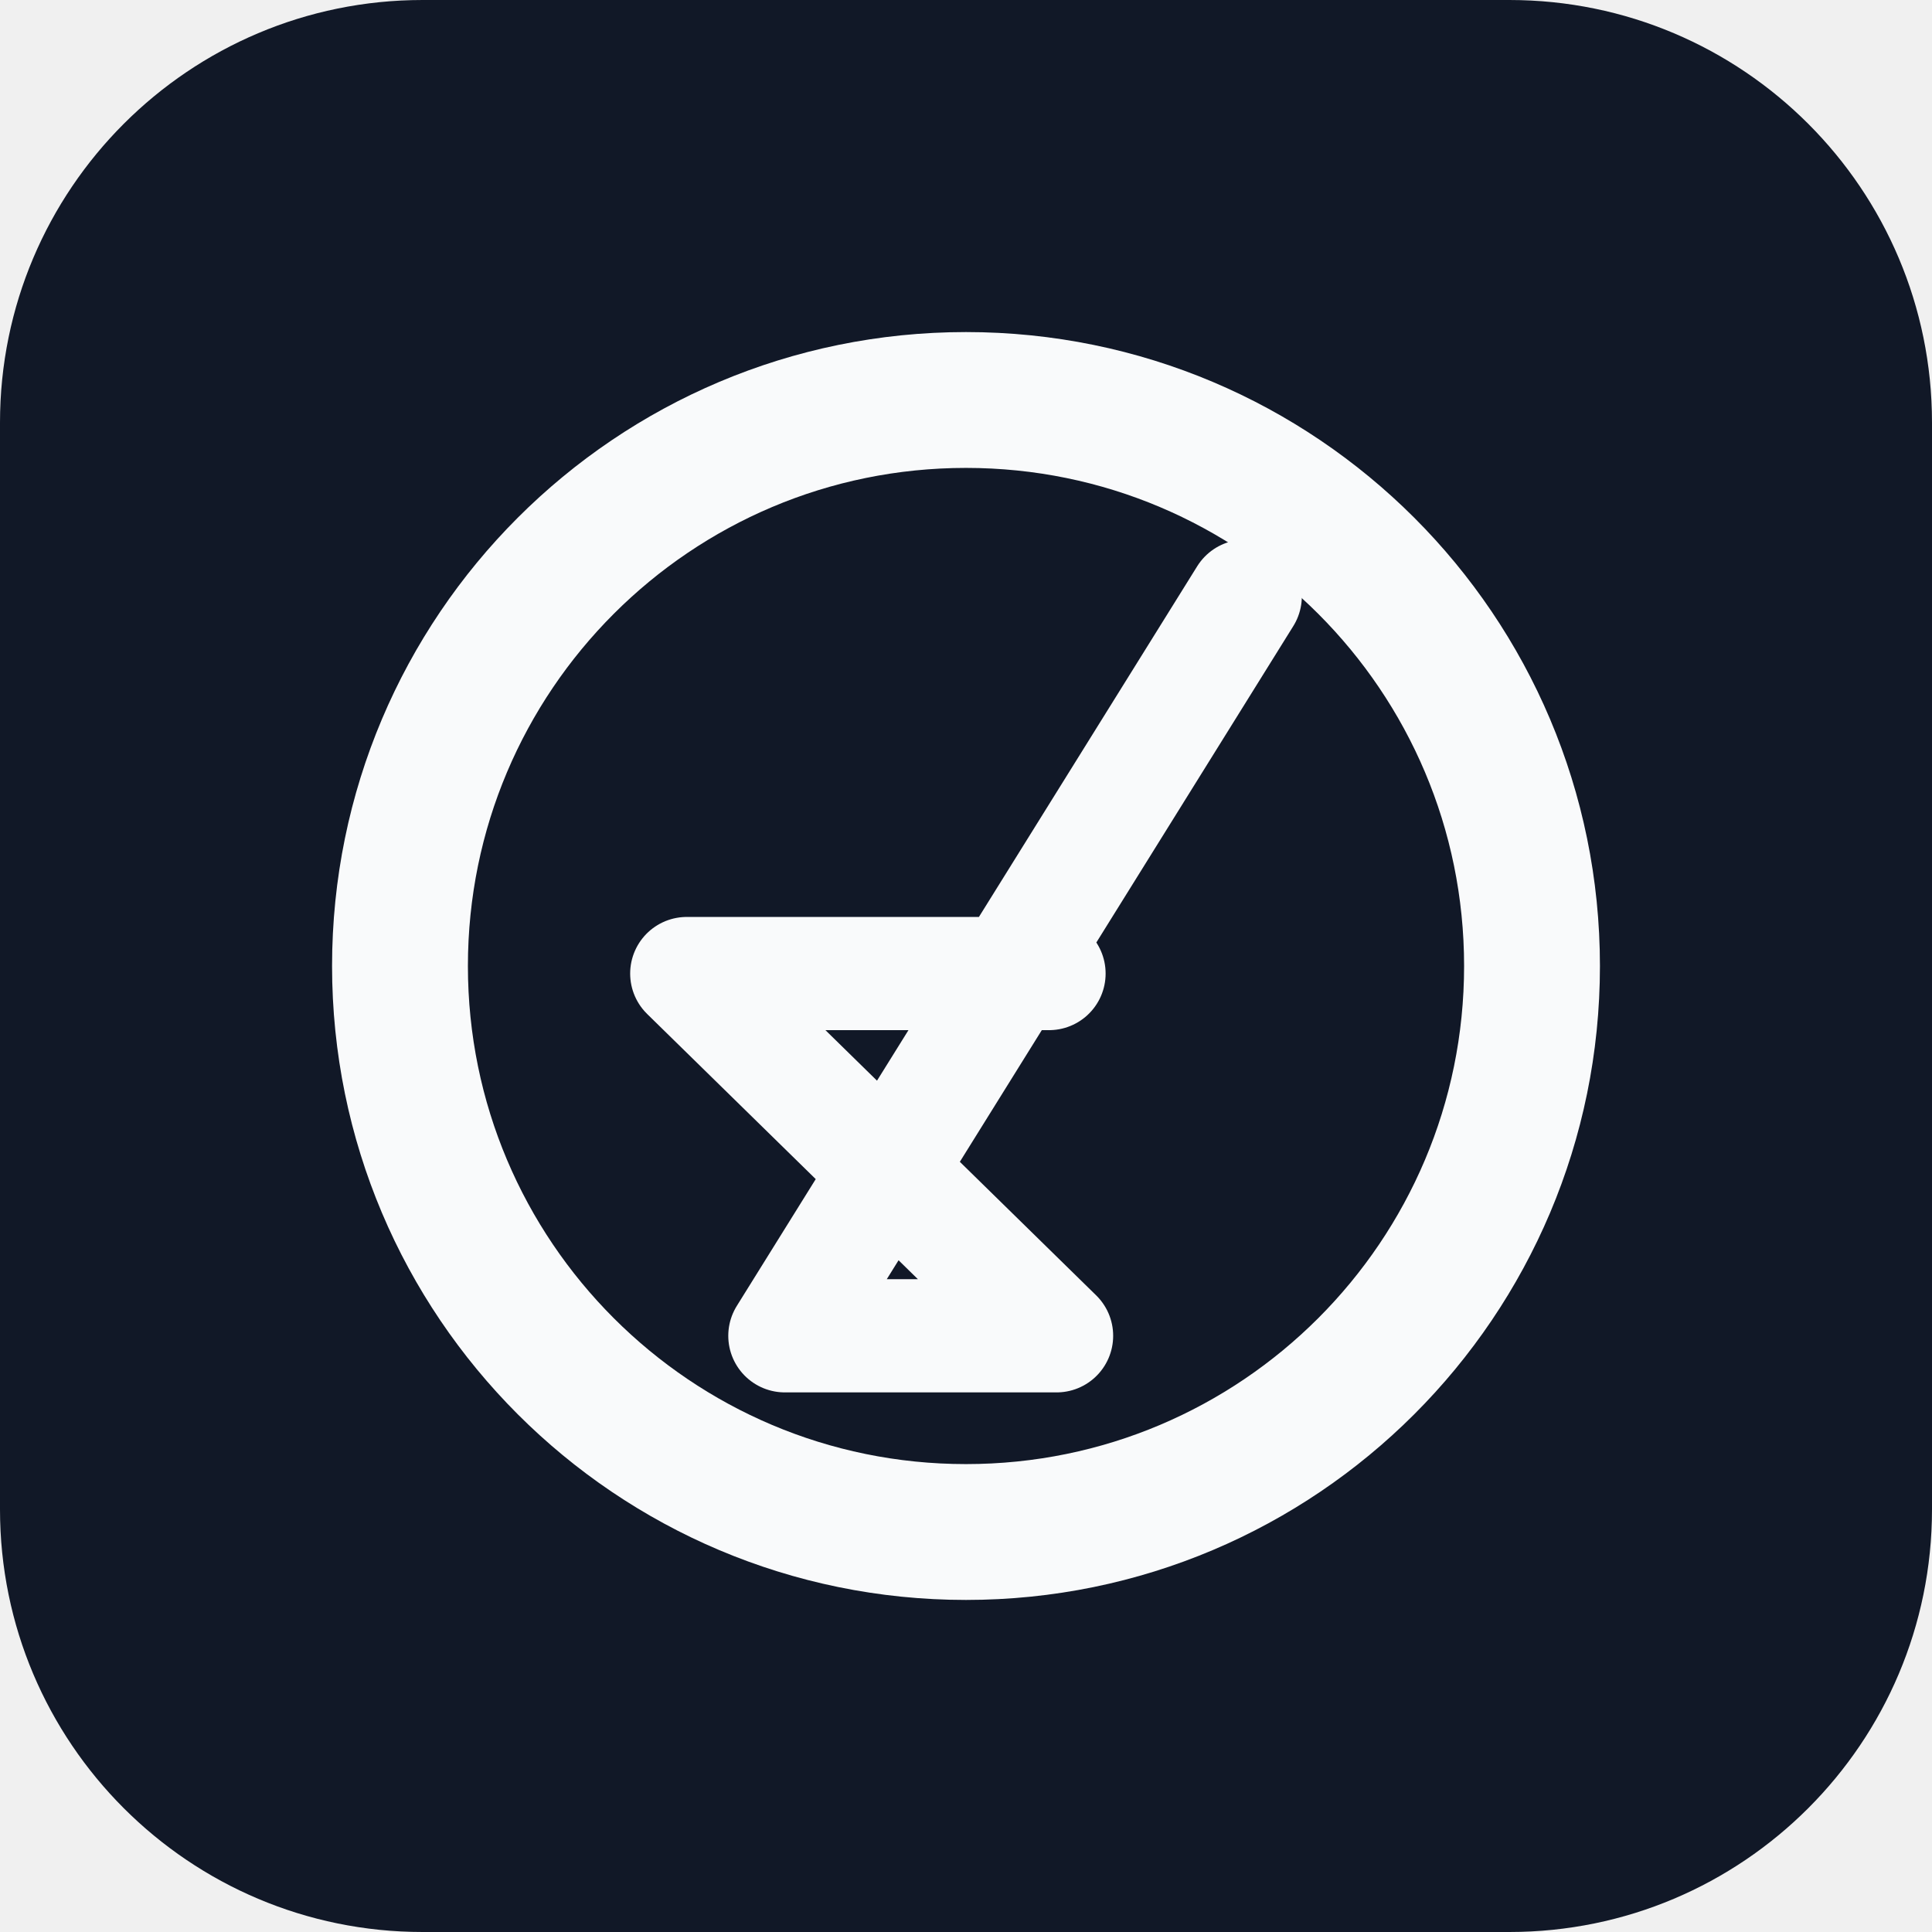
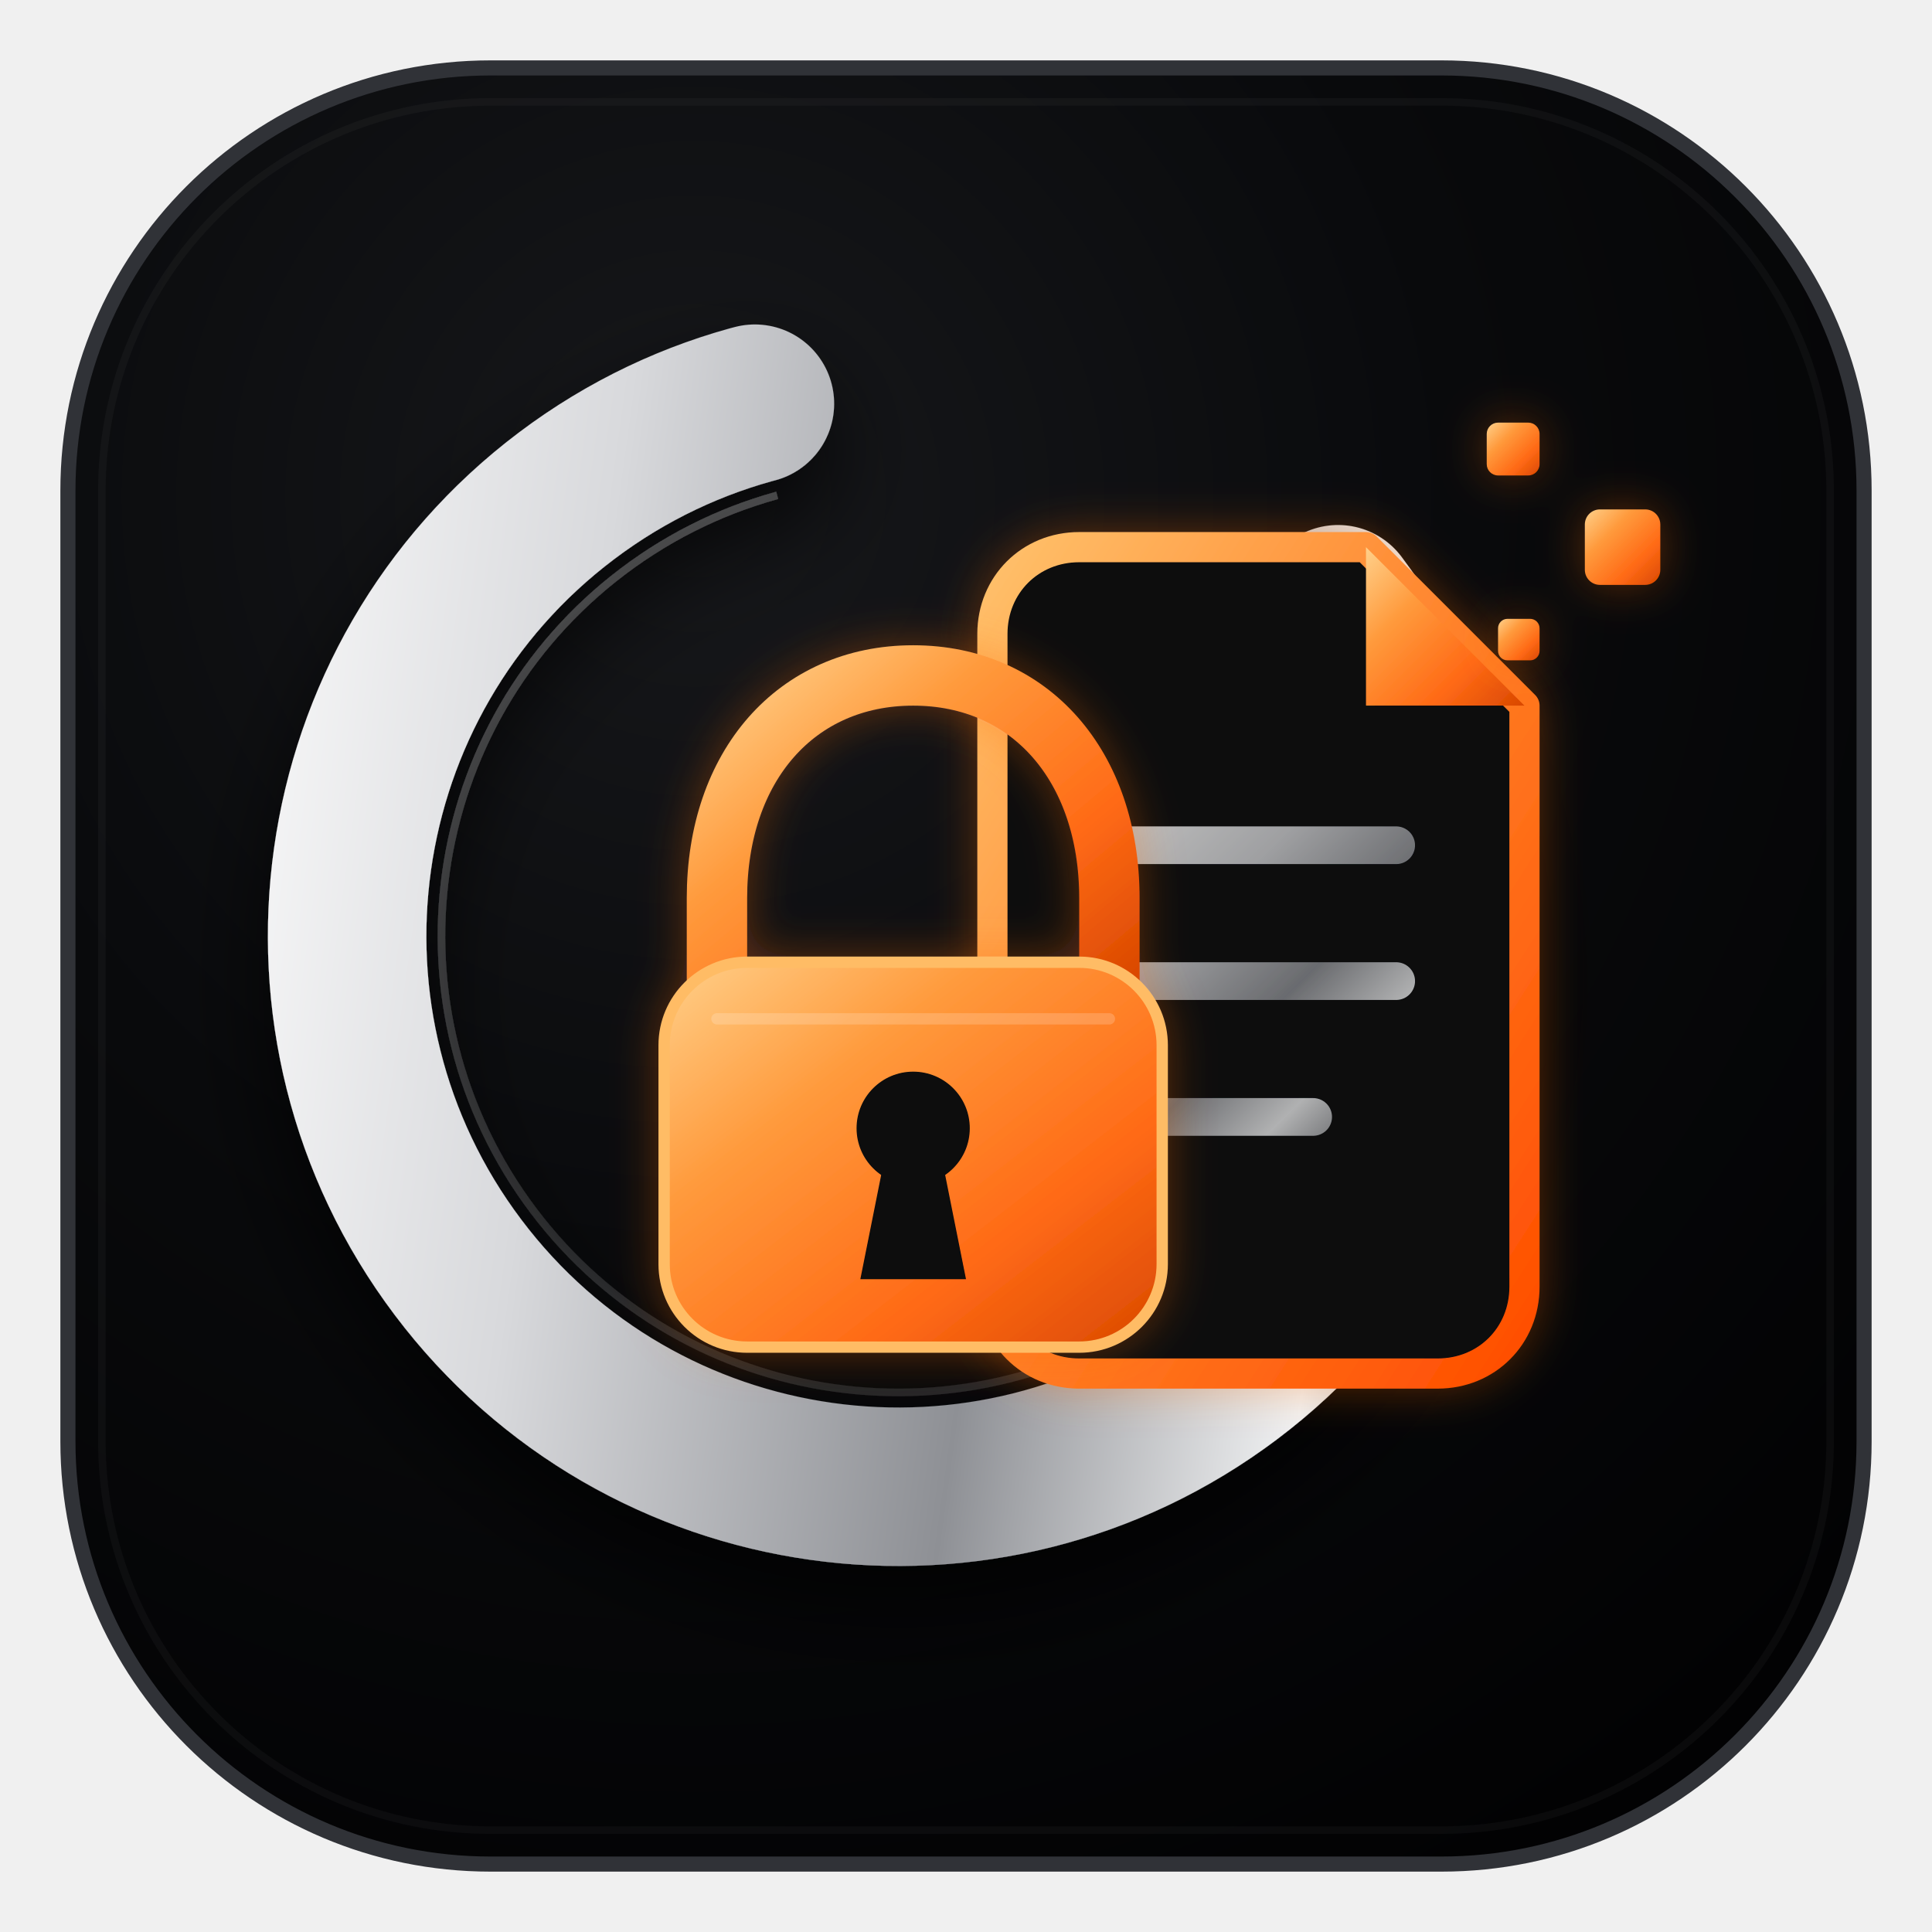
- <svg xmlns="http://www.w3.org/2000/svg" viewBox="0 0 512 512" role="img" aria-labelledby="title">
-   <rect width="512" height="512" rx="112" fill="#111827" />
-   <circle cx="256" cy="256" r="150" fill="none" stroke="#f9fafb" stroke-width="36" />
-   <path d="M330 158 208 354h72l-98-96h96" fill="none" stroke="#f9fafb" stroke-width="30" stroke-linecap="round" stroke-linejoin="round" />
+ <svg xmlns="http://www.w3.org/2000/svg" viewBox="0 0 512 512" role="img" aria-labelledby="title desc">
+   <defs>
+     <radialGradient id="bg" cx="35%" cy="24%" r="88%">
+       <stop offset="0" stop-color="#17181b" />
+       <stop offset="0.48" stop-color="#090a0c" />
+       <stop offset="1" stop-color="#020203" />
+     </radialGradient>
+     <linearGradient id="silver" x1="0" y1="0" x2="1" y2="1">
+       <stop offset="0" stop-color="#ffffff" />
+       <stop offset="0.28" stop-color="#d8d9dc" />
+       <stop offset="0.58" stop-color="#8e9095" />
+       <stop offset="0.8" stop-color="#f0f1f2" />
+       <stop offset="1" stop-color="#73757a" />
+     </linearGradient>
+     <linearGradient id="orange" x1="0" y1="0" x2="1" y2="1">
+       <stop offset="0" stop-color="#ffd08a" />
+       <stop offset="0.32" stop-color="#ff9a3c" />
+       <stop offset="0.7" stop-color="#ff6a16" />
+       <stop offset="1" stop-color="#d94800" />
+     </linearGradient>
+     <linearGradient id="orangeStroke" x1="0" y1="0" x2="1" y2="1">
+       <stop offset="0" stop-color="#ffc16b" />
+       <stop offset="0.55" stop-color="#ff7a22" />
+       <stop offset="1" stop-color="#ff4d00" />
+     </linearGradient>
+     <filter id="shadow" x="-35%" y="-35%" width="170%" height="170%">
+       <feDropShadow dx="0" dy="12" stdDeviation="12" flood-color="#000000" flood-opacity="0.72" />
+     </filter>
+     <filter id="orangeGlow" x="-45%" y="-45%" width="190%" height="190%">
+       <feDropShadow dx="0" dy="0" stdDeviation="6" flood-color="#ff6a16" flood-opacity="0.34" />
+     </filter>
+   </defs>
+   <rect x="18" y="18" width="476" height="476" rx="112" fill="url(#bg)" stroke="#303237" stroke-width="4" />
+   <rect x="27" y="27" width="458" height="458" rx="103" fill="none" stroke="#ffffff" stroke-opacity="0.035" stroke-width="2" />
+   <g filter="url(#shadow)">
+     <circle cx="238" cy="248" r="146" fill="none" stroke="url(#silver)" stroke-width="42" stroke-linecap="round" stroke-dasharray="744 174" transform="rotate(-37 238 248)" />
+     <circle cx="238" cy="248" r="121" fill="none" stroke="#ffffff" stroke-opacity="0.09" stroke-width="2" stroke-dasharray="616 145" transform="rotate(-37 238 248)" />
+   </g>
+   <g filter="url(#orangeGlow)">
+     <path d="M286 145h76l42 42v154c0 13-10 23-23 23H286c-13 0-23-10-23-23V168c0-13 10-23 23-23Z" fill="#090a0c" stroke="url(#orangeStroke)" stroke-width="8" stroke-linejoin="round" />
+     <path d="M362 145v42h42Z" fill="url(#orange)" />
+     <path d="M296 224h74M296 260h74M296 296h52" fill="none" stroke="url(#silver)" stroke-width="10" stroke-linecap="round" opacity="0.72" />
+   </g>
+   <g filter="url(#orangeGlow)">
+     <path d="M190 266v-28c0-35 21-59 52-59s52 24 52 59v28" fill="none" stroke="url(#orange)" stroke-width="16" stroke-linecap="round" />
+     <rect x="176" y="255" width="132" height="102" rx="22" fill="url(#orange)" stroke="#ffbc65" stroke-width="3" />
+     <circle cx="242" cy="299" r="15" fill="#090a0c" />
+     <path d="M234 309h16l6 30h-28Z" fill="#090a0c" />
+     <path d="M190 270h104" stroke="#ffffff" stroke-opacity="0.18" stroke-width="3" stroke-linecap="round" />
+   </g>
+   <g fill="url(#orange)" filter="url(#orangeGlow)">
+     <rect x="394" y="112" width="14" height="14" rx="3" />
+     <rect x="420" y="135" width="20" height="20" rx="4" />
+     <rect x="397" y="164" width="11" height="11" rx="2.5" />
+   </g>
</svg>
